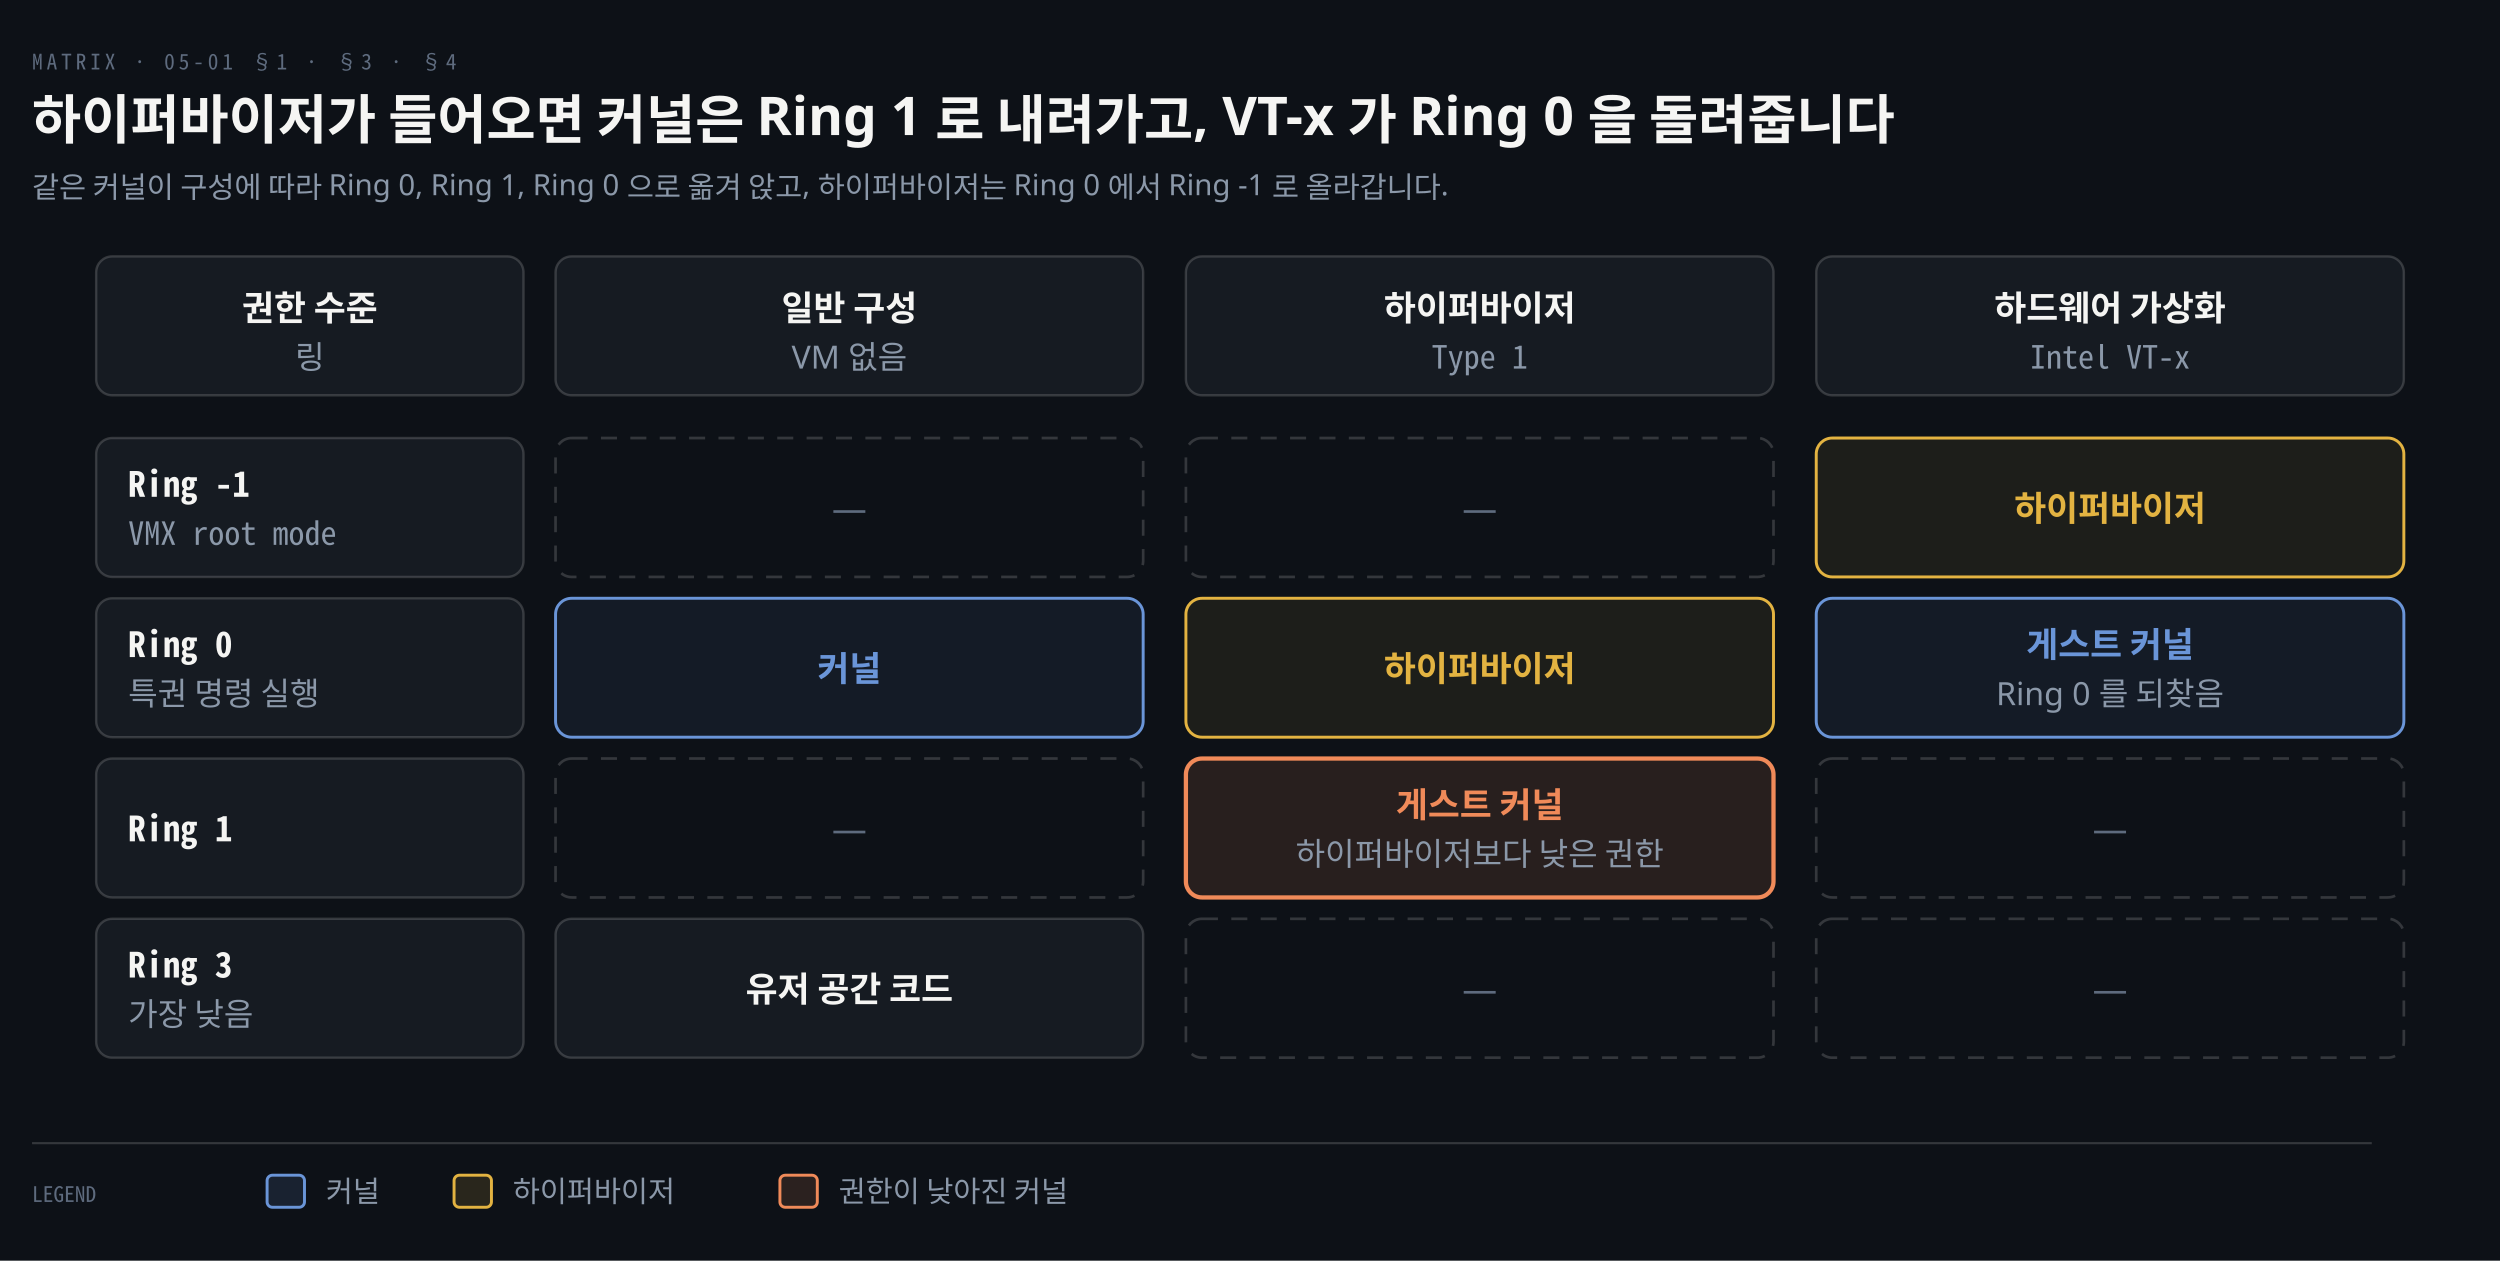
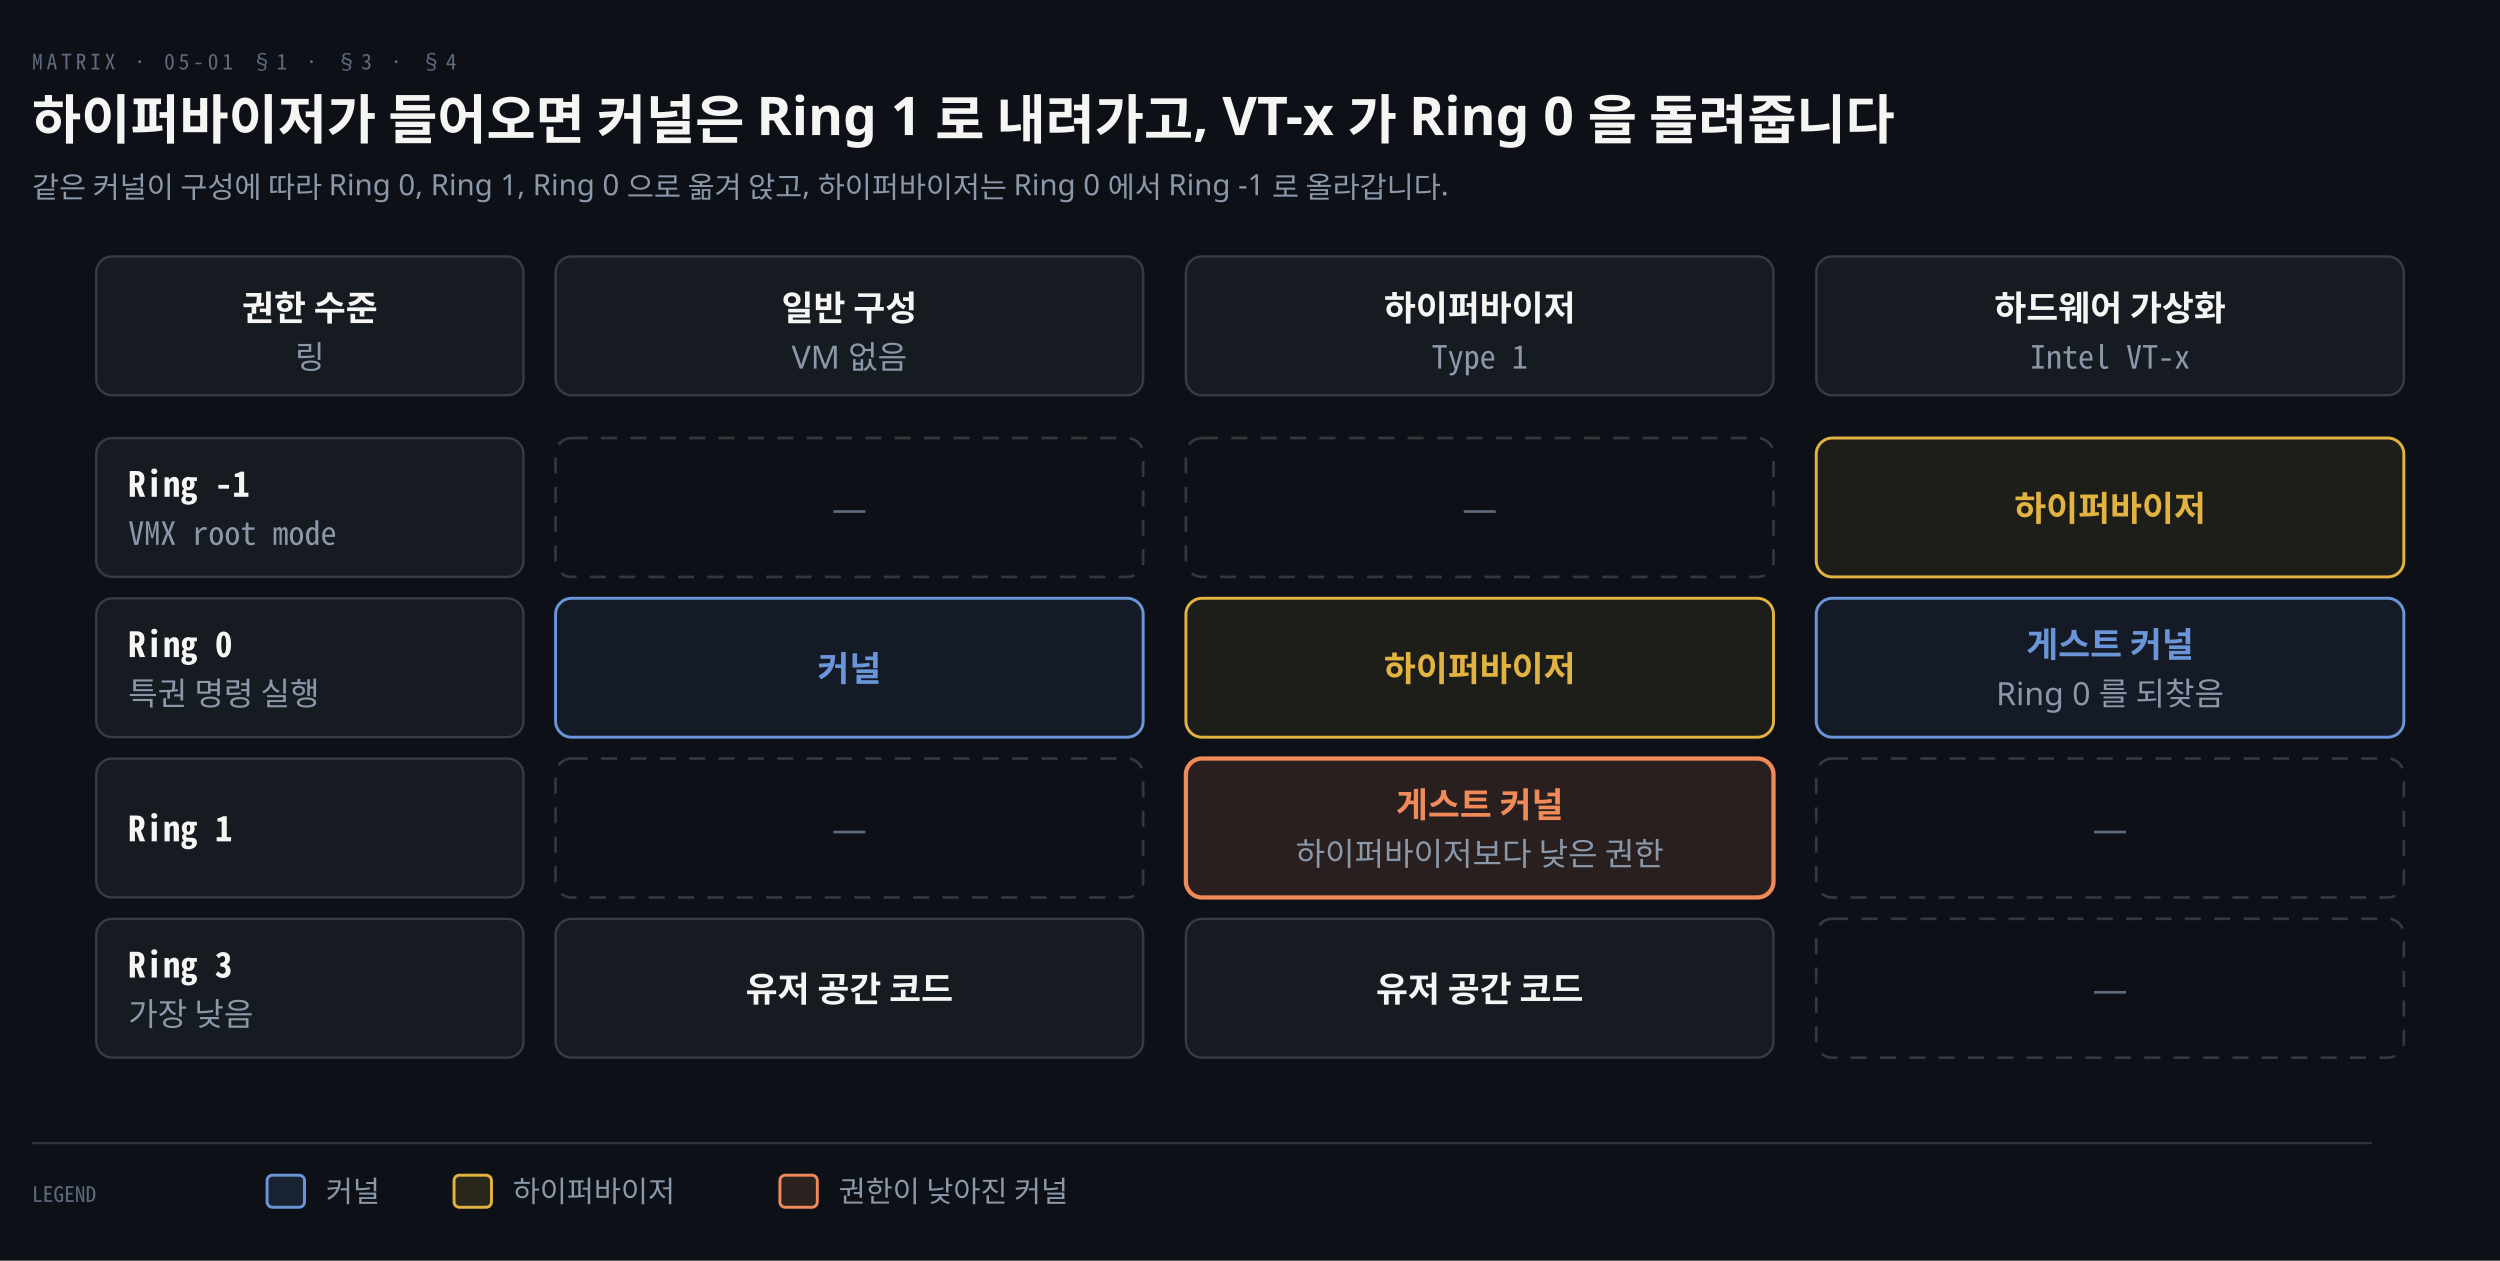
<svg xmlns="http://www.w3.org/2000/svg" viewBox="0 0 936 472" width="100%" role="img" aria-labelledby="dt dd">
  <defs>
    <marker id="ar" viewBox="0 0 8 8" refX="7" refY="4" markerWidth="6.5" markerHeight="6.5" orient="auto">
      <path d="M0 0 L8 4 L0 8 z" fill="#8B98A9" />
    </marker>
    <marker id="ok" viewBox="0 0 8 8" refX="7" refY="4" markerWidth="6.5" markerHeight="6.5" orient="auto">
      <path d="M0 0 L8 4 L0 8 z" fill="#3FB98C" />
    </marker>
    <marker id="warn" viewBox="0 0 8 8" refX="7" refY="4" markerWidth="6.5" markerHeight="6.5" orient="auto">
      <path d="M0 0 L8 4 L0 8 z" fill="#E3B341" />
    </marker>
    <marker id="bad" viewBox="0 0 8 8" refX="7" refY="4" markerWidth="6.5" markerHeight="6.5" orient="auto">
      <path d="M0 0 L8 4 L0 8 z" fill="#F0616D" />
    </marker>
    <marker id="info" viewBox="0 0 8 8" refX="7" refY="4" markerWidth="6.5" markerHeight="6.5" orient="auto">
      <path d="M0 0 L8 4 L0 8 z" fill="#6A95D8" />
    </marker>
    <marker id="acc" viewBox="0 0 8 8" refX="7" refY="4" markerWidth="6.5" markerHeight="6.5" orient="auto">
      <path d="M0 0 L8 4 L0 8 z" fill="#F08A59" />
    </marker>
    <marker id="soft" viewBox="0 0 8 8" refX="7" refY="4" markerWidth="6.5" markerHeight="6.5" orient="auto">
      <path d="M0 0 L8 4 L0 8 z" fill="#5E6B7E" />
    </marker>
  </defs>
  <rect width="936" height="472" fill="#0D1117" />
  <text x="12" y="26" font-family="'Geist Mono','Noto Sans Mono CJK KR',monospace" font-size="8" letter-spacing="0.18em" fill="#5E6B7E">MATRIX · 05-01 §1 · §3 · §4</text>
  <text x="12" y="52" font-family="'Geist','Apple SD Gothic Neo','Noto Sans KR','Malgun Gothic',sans-serif" font-size="20" font-weight="600" fill="#F5F5F3">하이퍼바이저가 들어오면 커널은 Ring 1 로 내려가고, VT-x 가 Ring 0 을 돌려줍니다</text>
  <text x="12" y="74" font-family="'Geist','Apple SD Gothic Neo','Noto Sans KR','Malgun Gothic',sans-serif" font-size="11" fill="#8B98A9">같은 커널이 구성에 따라 Ring 0, Ring 1, Ring 0 으로 옮겨 앉고, 하이퍼바이저는 Ring 0 에서 Ring -1 로 올라갑니다.</text>
  <rect x="36" y="96" width="160" height="52" rx="6" fill="#161B22" stroke="rgba(191,192,192,0.22)" stroke-width="0.9" />
  <text x="116.0" y="120" text-anchor="middle" font-family="'Geist','Apple SD Gothic Neo','Noto Sans KR','Malgun Gothic',sans-serif" font-size="13" font-weight="600" fill="#F5F5F3">권한 수준</text>
  <text x="116.0" y="138" text-anchor="middle" font-family="'Geist','Apple SD Gothic Neo','Noto Sans KR','Malgun Gothic',sans-serif" font-size="12" font-weight="400" fill="#8B98A9">링</text>
  <rect x="208" y="96" width="220" height="52" rx="6" fill="#161B22" stroke="rgba(191,192,192,0.22)" stroke-width="0.9" />
  <text x="318.0" y="120" text-anchor="middle" font-family="'Geist','Apple SD Gothic Neo','Noto Sans KR','Malgun Gothic',sans-serif" font-size="13" font-weight="600" fill="#F5F5F3">일반 구성</text>
  <text x="318.0" y="138" text-anchor="middle" font-family="'Geist','Apple SD Gothic Neo','Noto Sans KR','Malgun Gothic',sans-serif" font-size="12" font-weight="400" fill="#8B98A9">VM 없음</text>
  <rect x="444" y="96" width="220" height="52" rx="6" fill="#161B22" stroke="rgba(191,192,192,0.22)" stroke-width="0.9" />
  <text x="554.0" y="120" text-anchor="middle" font-family="'Geist','Apple SD Gothic Neo','Noto Sans KR','Malgun Gothic',sans-serif" font-size="13" font-weight="600" fill="#F5F5F3">하이퍼바이저</text>
  <text x="554.0" y="138" text-anchor="middle" font-family="'Geist Mono','Noto Sans Mono CJK KR',monospace" font-size="12" font-weight="400" fill="#8B98A9">Type 1</text>
  <rect x="680" y="96" width="220" height="52" rx="6" fill="#161B22" stroke="rgba(191,192,192,0.22)" stroke-width="0.9" />
  <text x="790.0" y="120" text-anchor="middle" font-family="'Geist','Apple SD Gothic Neo','Noto Sans KR','Malgun Gothic',sans-serif" font-size="13" font-weight="600" fill="#F5F5F3">하드웨어 가상화</text>
  <text x="790.0" y="138" text-anchor="middle" font-family="'Geist Mono','Noto Sans Mono CJK KR',monospace" font-size="12" font-weight="400" fill="#8B98A9">Intel VT-x</text>
  <rect x="36" y="164" width="160" height="52" rx="6" fill="#161B22" stroke="rgba(191,192,192,0.22)" stroke-width="0.9" />
  <text x="48" y="186" text-anchor="start" font-family="'Geist Mono','Noto Sans Mono CJK KR',monospace" font-size="13" font-weight="600" fill="#F5F5F3">Ring -1</text>
  <text x="48" y="204" text-anchor="start" font-family="'Geist Mono','Noto Sans Mono CJK KR',monospace" font-size="12" font-weight="400" fill="#8B98A9">VMX root mode</text>
  <rect x="36" y="224" width="160" height="52" rx="6" fill="#161B22" stroke="rgba(191,192,192,0.22)" stroke-width="0.9" />
  <text x="48" y="246" text-anchor="start" font-family="'Geist Mono','Noto Sans Mono CJK KR',monospace" font-size="13" font-weight="600" fill="#F5F5F3">Ring 0</text>
  <text x="48" y="264" text-anchor="start" font-family="'Geist','Apple SD Gothic Neo','Noto Sans KR','Malgun Gothic',sans-serif" font-size="12" font-weight="400" fill="#8B98A9">특권 명령 실행</text>
  <rect x="36" y="284" width="160" height="52" rx="6" fill="#161B22" stroke="rgba(191,192,192,0.22)" stroke-width="0.9" />
  <text x="48" y="315" text-anchor="start" font-family="'Geist Mono','Noto Sans Mono CJK KR',monospace" font-size="13" font-weight="600" fill="#F5F5F3">Ring 1</text>
  <rect x="36" y="344" width="160" height="52" rx="6" fill="#161B22" stroke="rgba(191,192,192,0.22)" stroke-width="0.9" />
  <text x="48" y="366" text-anchor="start" font-family="'Geist Mono','Noto Sans Mono CJK KR',monospace" font-size="13" font-weight="600" fill="#F5F5F3">Ring 3</text>
  <text x="48" y="384" text-anchor="start" font-family="'Geist','Apple SD Gothic Neo','Noto Sans KR','Malgun Gothic',sans-serif" font-size="12" font-weight="400" fill="#8B98A9">가장 낮음</text>
  <rect x="208" y="164" width="220" height="52" rx="6" fill="none" stroke="rgba(191,192,192,0.22)" stroke-width="1" stroke-dasharray="6 5" />
  <text x="318.0" y="195" text-anchor="middle" font-family="'Geist','Apple SD Gothic Neo','Noto Sans KR','Malgun Gothic',sans-serif" font-size="13" font-weight="400" fill="#5E6B7E">—</text>
  <rect x="444" y="164" width="220" height="52" rx="6" fill="none" stroke="rgba(191,192,192,0.22)" stroke-width="1" stroke-dasharray="6 5" />
  <text x="554.0" y="195" text-anchor="middle" font-family="'Geist','Apple SD Gothic Neo','Noto Sans KR','Malgun Gothic',sans-serif" font-size="13" font-weight="400" fill="#5E6B7E">—</text>
  <rect x="680" y="164" width="220" height="52" rx="6" fill="#E3B34114" stroke="#E3B341" stroke-width="1.1" />
  <text x="790.0" y="195" text-anchor="middle" font-family="'Geist','Apple SD Gothic Neo','Noto Sans KR','Malgun Gothic',sans-serif" font-size="13" font-weight="600" fill="#E3B341">하이퍼바이저</text>
  <rect x="208" y="224" width="220" height="52" rx="6" fill="#6A95D814" stroke="#6A95D8" stroke-width="1.1" />
  <text x="318.0" y="255" text-anchor="middle" font-family="'Geist','Apple SD Gothic Neo','Noto Sans KR','Malgun Gothic',sans-serif" font-size="13" font-weight="600" fill="#6A95D8">커널</text>
  <rect x="444" y="224" width="220" height="52" rx="6" fill="#E3B34114" stroke="#E3B341" stroke-width="1.1" />
  <text x="554.0" y="255" text-anchor="middle" font-family="'Geist','Apple SD Gothic Neo','Noto Sans KR','Malgun Gothic',sans-serif" font-size="13" font-weight="600" fill="#E3B341">하이퍼바이저</text>
  <rect x="680" y="224" width="220" height="52" rx="6" fill="#6A95D814" stroke="#6A95D8" stroke-width="1.1" />
  <text x="790.0" y="246" text-anchor="middle" font-family="'Geist','Apple SD Gothic Neo','Noto Sans KR','Malgun Gothic',sans-serif" font-size="13" font-weight="600" fill="#6A95D8">게스트 커널</text>
  <text x="790.0" y="264" text-anchor="middle" font-family="'Geist','Apple SD Gothic Neo','Noto Sans KR','Malgun Gothic',sans-serif" font-size="12" font-weight="400" fill="#8B98A9">Ring 0 를 되찾음</text>
  <rect x="208" y="284" width="220" height="52" rx="6" fill="none" stroke="rgba(191,192,192,0.22)" stroke-width="1" stroke-dasharray="6 5" />
  <text x="318.0" y="315" text-anchor="middle" font-family="'Geist','Apple SD Gothic Neo','Noto Sans KR','Malgun Gothic',sans-serif" font-size="13" font-weight="400" fill="#5E6B7E">—</text>
  <rect x="444" y="284" width="220" height="52" rx="6" fill="#F08A591F" stroke="#F08A59" stroke-width="1.6" />
  <text x="554.0" y="306" text-anchor="middle" font-family="'Geist','Apple SD Gothic Neo','Noto Sans KR','Malgun Gothic',sans-serif" font-size="13" font-weight="600" fill="#F08A59">게스트 커널</text>
  <text x="554.0" y="324" text-anchor="middle" font-family="'Geist','Apple SD Gothic Neo','Noto Sans KR','Malgun Gothic',sans-serif" font-size="12" font-weight="400" fill="#8B98A9">하이퍼바이저보다 낮은 권한</text>
  <rect x="680" y="284" width="220" height="52" rx="6" fill="none" stroke="rgba(191,192,192,0.22)" stroke-width="1" stroke-dasharray="6 5" />
  <text x="790.0" y="315" text-anchor="middle" font-family="'Geist','Apple SD Gothic Neo','Noto Sans KR','Malgun Gothic',sans-serif" font-size="13" font-weight="400" fill="#5E6B7E">—</text>
  <rect x="208" y="344" width="220" height="52" rx="6" fill="#161B22" stroke="rgba(191,192,192,0.22)" stroke-width="0.9" />
  <text x="318.0" y="375" text-anchor="middle" font-family="'Geist','Apple SD Gothic Neo','Noto Sans KR','Malgun Gothic',sans-serif" font-size="13" font-weight="600" fill="#F5F5F3">유저 공간 코드</text>
-   <rect x="444" y="344" width="220" height="52" rx="6" fill="none" stroke="rgba(191,192,192,0.22)" stroke-width="1" stroke-dasharray="6 5" />
-   <text x="554.0" y="375" text-anchor="middle" font-family="'Geist','Apple SD Gothic Neo','Noto Sans KR','Malgun Gothic',sans-serif" font-size="13" font-weight="400" fill="#5E6B7E">—</text>
+   <rect x="444" y="344" width="220" height="52" rx="6" fill="#161B22" stroke="rgba(191,192,192,0.22)" stroke-width="0.9" />
+   <text x="554.0" y="375" text-anchor="middle" font-family="'Geist','Apple SD Gothic Neo','Noto Sans KR','Malgun Gothic',sans-serif" font-size="13" font-weight="600" fill="#F5F5F3">유저 공간 코드</text>
  <rect x="680" y="344" width="220" height="52" rx="6" fill="none" stroke="rgba(191,192,192,0.22)" stroke-width="1" stroke-dasharray="6 5" />
  <text x="790.0" y="375" text-anchor="middle" font-family="'Geist','Apple SD Gothic Neo','Noto Sans KR','Malgun Gothic',sans-serif" font-size="13" font-weight="400" fill="#5E6B7E">—</text>
  <line x1="12" y1="428" x2="888" y2="428" stroke="rgba(191,192,192,0.22)" stroke-width="0.8" />
  <text x="12" y="450" text-anchor="start" font-family="'Geist Mono','Noto Sans Mono CJK KR',monospace" font-size="8" font-weight="400" fill="#5E6B7E">LEGEND</text>
  <rect x="100" y="440" width="14" height="12" rx="2" fill="#6A95D822" stroke="#6A95D8" stroke-width="1.1" />
  <text x="122" y="450" text-anchor="start" font-family="'Geist','Apple SD Gothic Neo','Noto Sans KR','Malgun Gothic',sans-serif" font-size="11" font-weight="400" fill="#8B98A9">커널</text>
  <rect x="170" y="440" width="14" height="12" rx="2" fill="#E3B34122" stroke="#E3B341" stroke-width="1.1" />
  <text x="192" y="450" text-anchor="start" font-family="'Geist','Apple SD Gothic Neo','Noto Sans KR','Malgun Gothic',sans-serif" font-size="11" font-weight="400" fill="#8B98A9">하이퍼바이저</text>
  <rect x="292" y="440" width="14" height="12" rx="2" fill="#F08A5922" stroke="#F08A59" stroke-width="1.1" />
  <text x="314" y="450" text-anchor="start" font-family="'Geist','Apple SD Gothic Neo','Noto Sans KR','Malgun Gothic',sans-serif" font-size="11" font-weight="400" fill="#8B98A9">권한이 낮아진 커널</text>
</svg>
